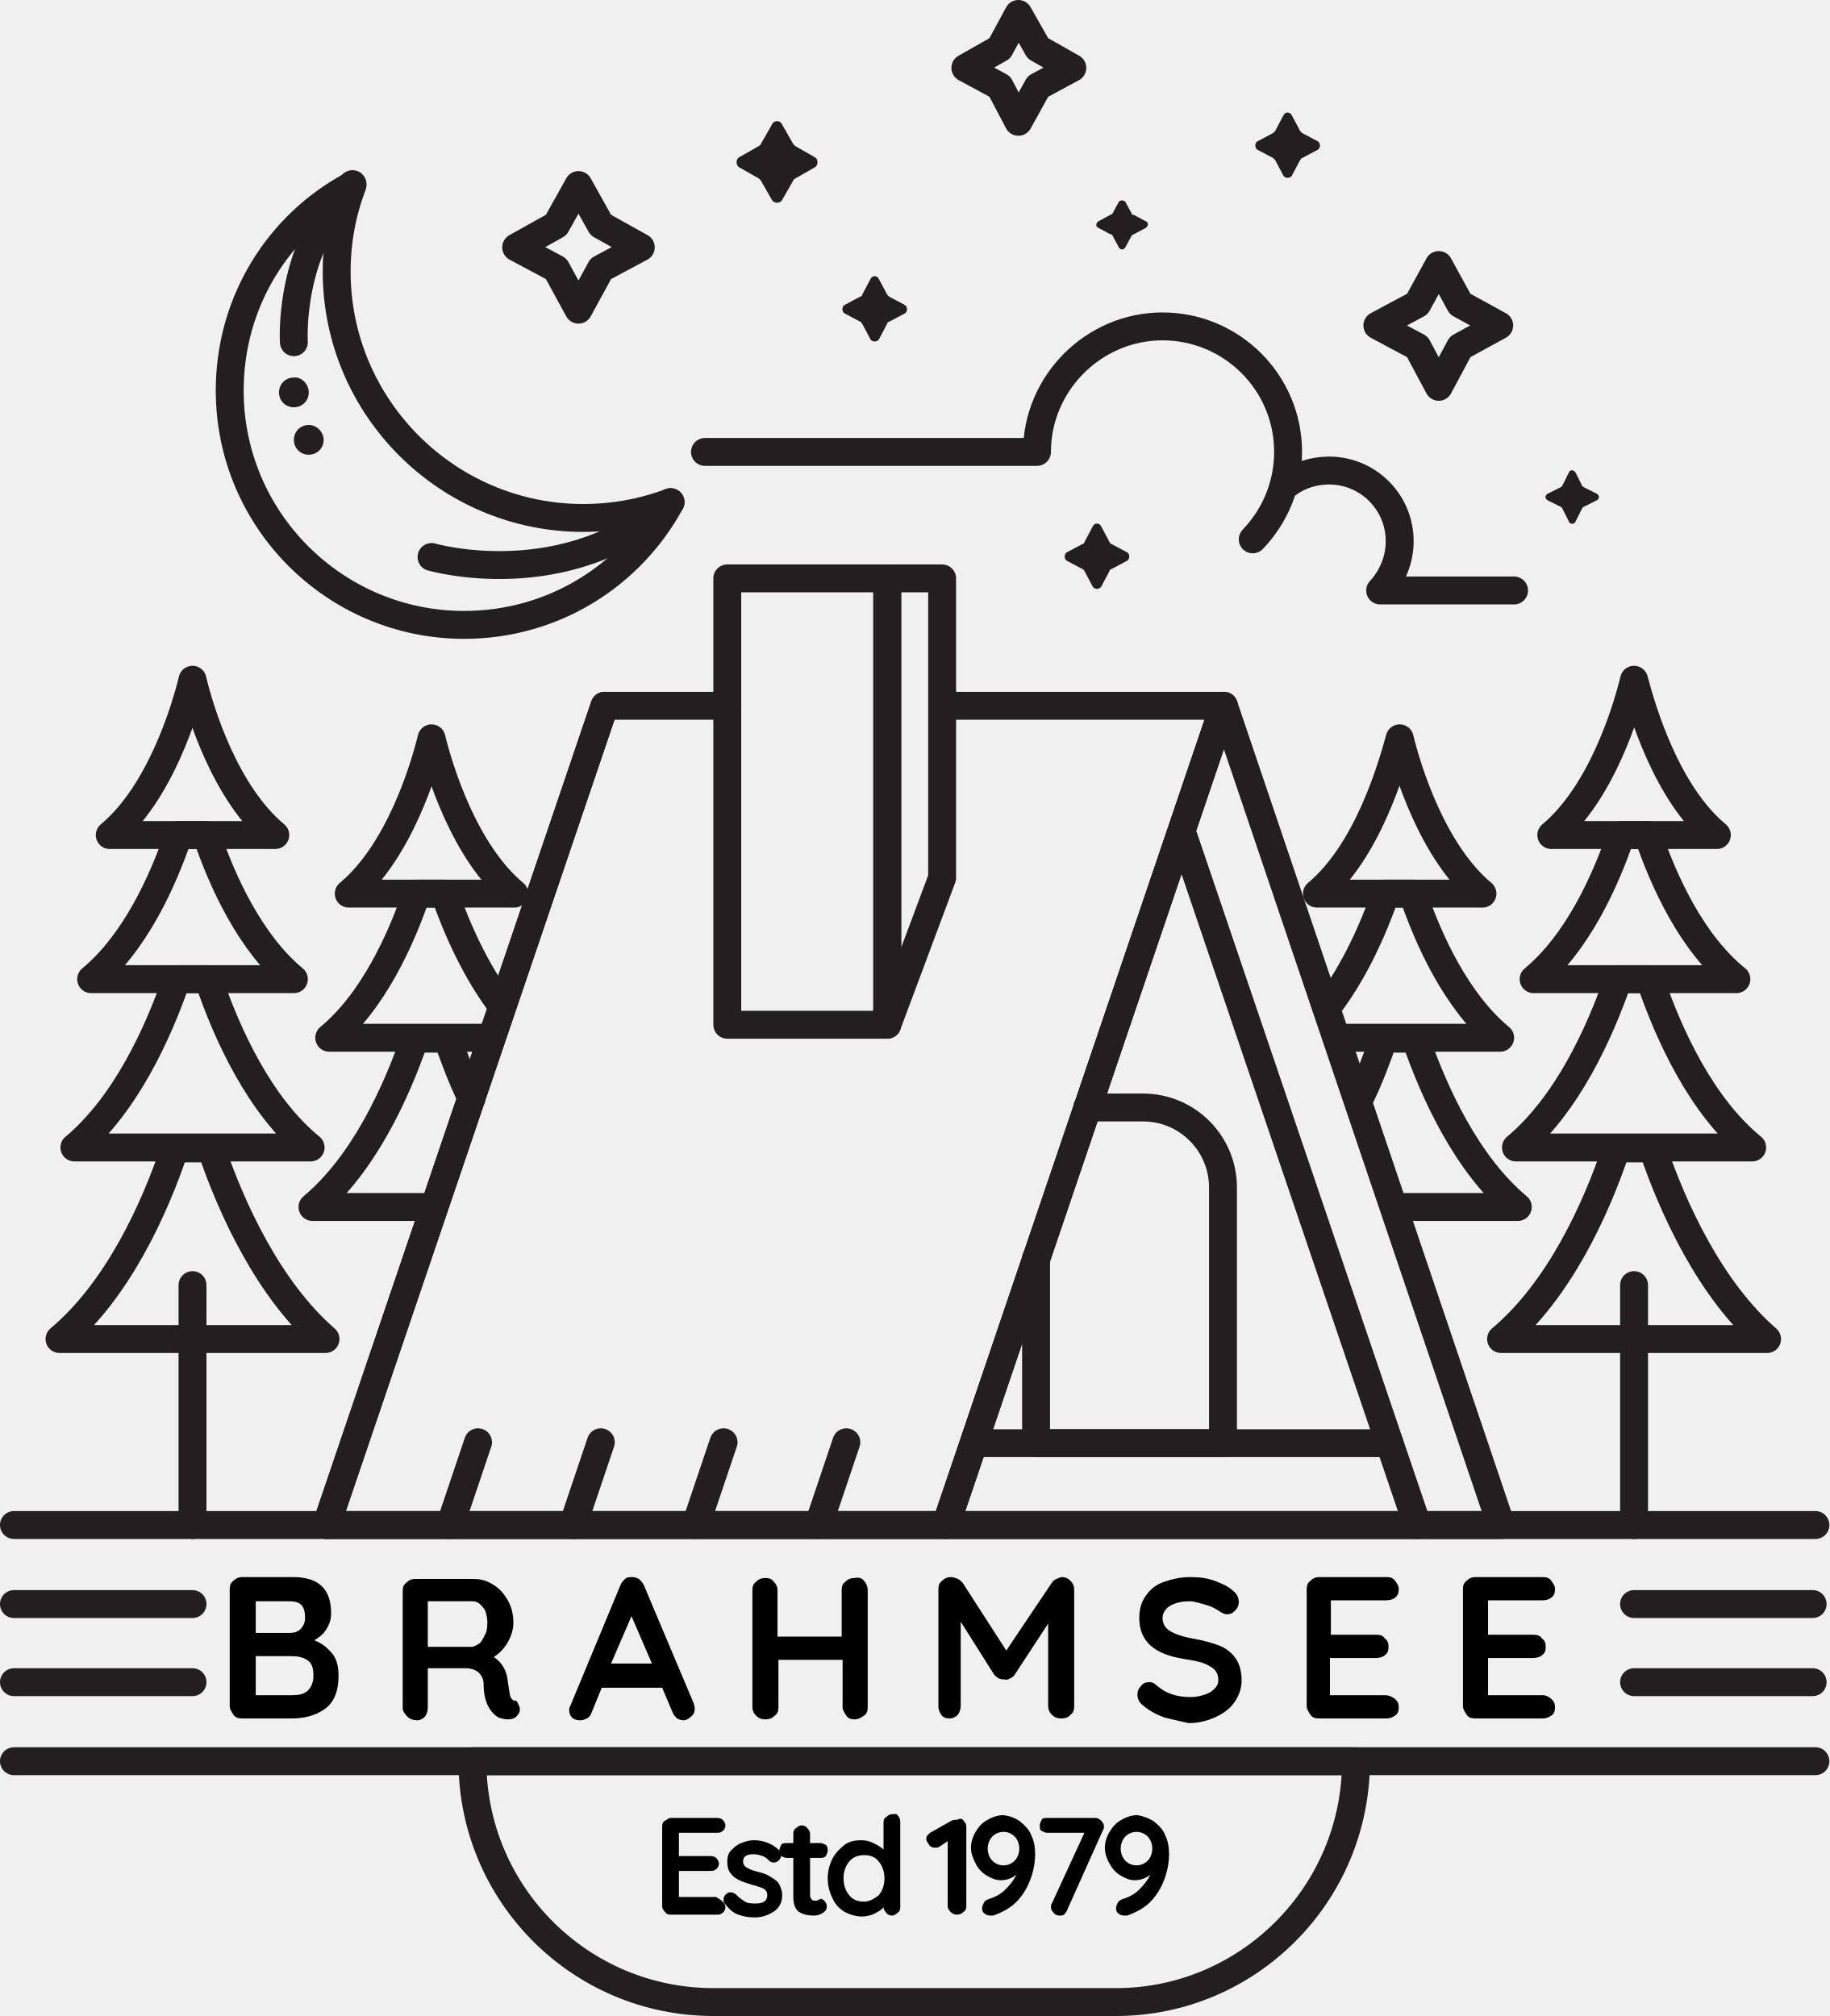
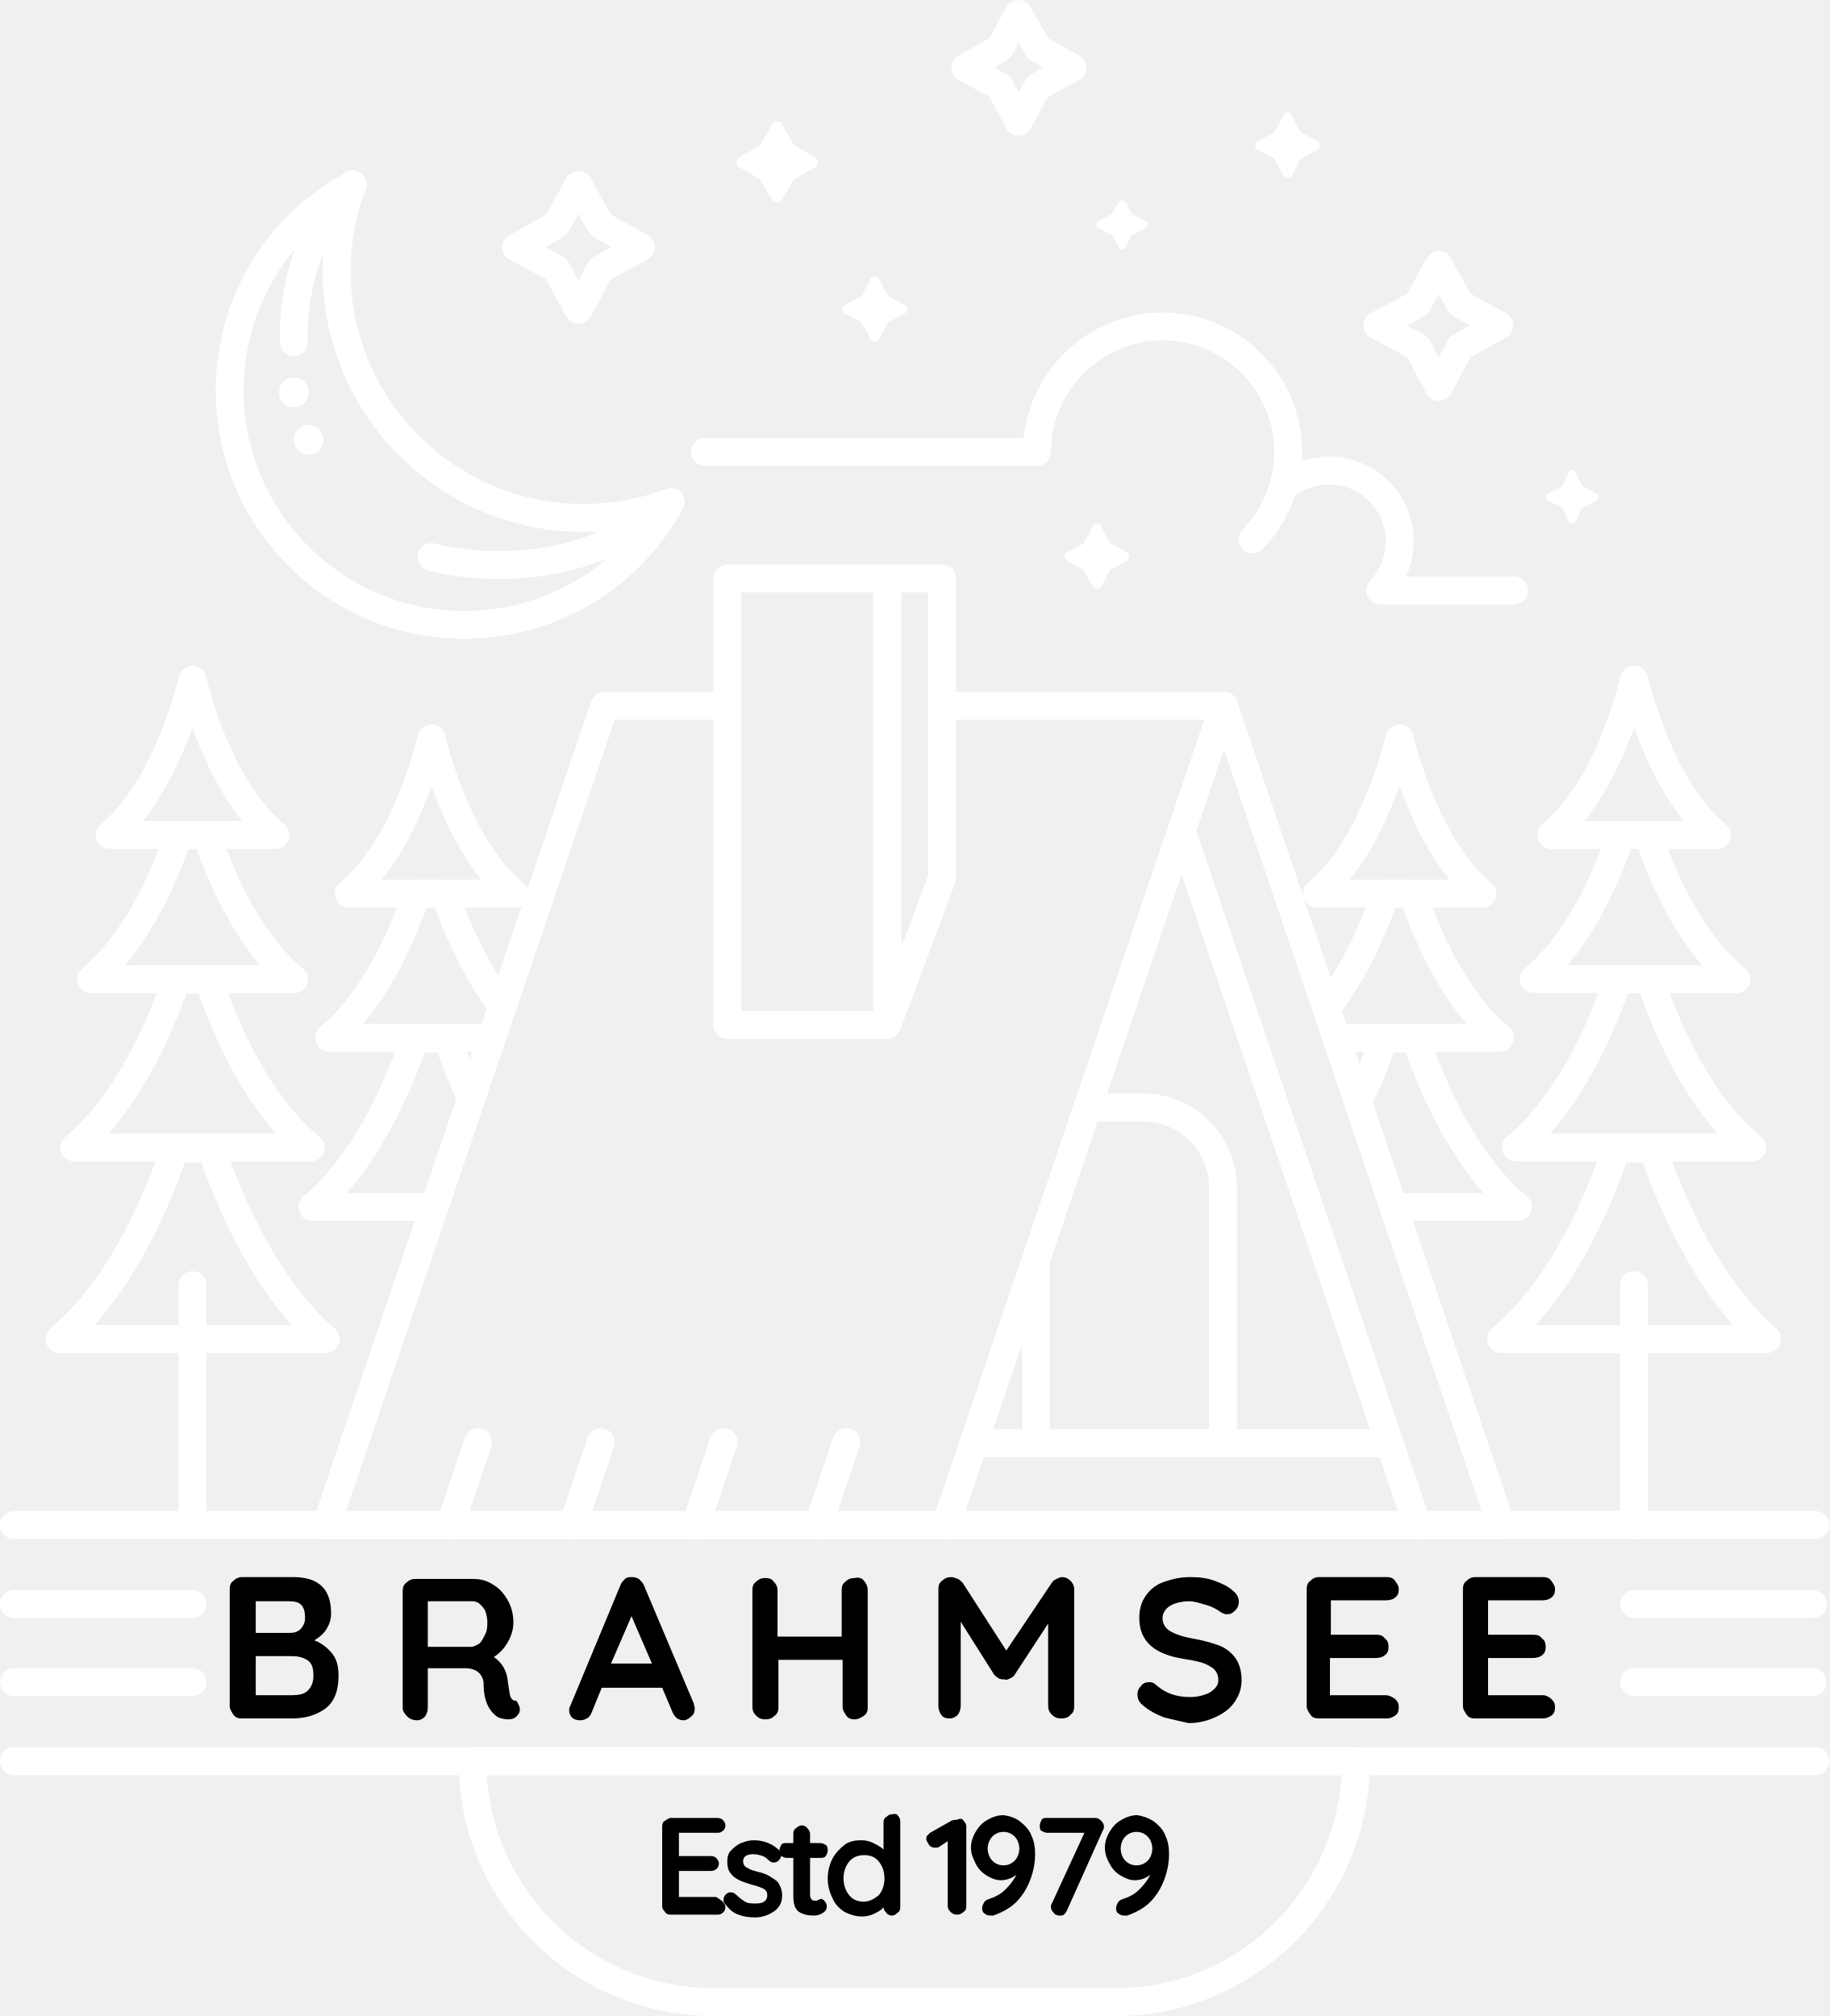
<svg xmlns="http://www.w3.org/2000/svg" version="1.1" id="TEXT" x="0px" y="0px" viewBox="0 0 196.7 216.8" style="enable-background:new 0 0 196.7 216.8;" xml:space="preserve">
  <style type="text/css">
- 	.st0{fill:none;stroke:#231F20;stroke-width:3;stroke-linecap:round;stroke-linejoin:round;}
- 	.st1{fill:#231F20;}
- 	.st2{enable-background:new    ;}
+ 	.st0{color:#FFF;fill:none;stroke:#FFF;stroke-width:3;stroke-linecap:round;stroke-linejoin:round;}
+ 	.st1{fill:#FFF;color:#FFF;}
+ 	.st2{enable-background:new    ;color:#FFF;}
</style>
  <path class="st0" d="M161.4,164h-59.7l29.9-88.1L161.4,164z" />
  <path class="st0" d="M127.3,90.1l25.1,73.9" />
  <path class="st0" d="M101.7,75.9h29.9L101.7,164H35.1L65,75.9h13.2" />
  <path class="st0" d="M35.1,164L65,75.9" />
  <path class="st0" d="M48.4,164l3-8.9" />
  <path class="st0" d="M74.8,164l3-8.9" />
  <path class="st0" d="M88,164l3-8.9" />
  <rect x="78.2" y="62.2" class="st0" width="17.2" height="48" />
  <polygon class="st0" points="101.3,94.4 95.4,110.2 95.4,62.2 101.3,62.2 " />
  <path class="st0" d="M116.9,119.1h6c4.8,0,8.6,3.9,8.6,8.6v27.5h-20.1v-19.9" />
  <line class="st0" x1="105" y1="155.2" x2="149.4" y2="155.2" />
  <path class="st0" d="M61.6,164l3-8.9" />
  <path class="st0" d="M20.7,73.1c-0.8,3.3-3.5,12.2-8.9,16.7h8.9h8.9C24.2,85.3,21.5,76.5,20.7,73.1z" />
  <path class="st0" d="M22.2,89.8h-3c-1.7,5-4.7,11.6-9.4,15.5h10.9h10.9C26.9,101.4,23.9,94.8,22.2,89.8L22.2,89.8z" />
  <path class="st0" d="M22.4,105.3H19c-2,5.8-5.5,13.5-11,18.1h12.7h12.7C27.9,118.9,24.4,111.2,22.4,105.3L22.4,105.3z" />
  <path class="st0" d="M22.7,123.5h-3.9c-2.2,6.6-6.2,15.3-12.4,20.5h14.3h14.3C28.9,138.7,24.9,130,22.7,123.5L22.7,123.5z" />
  <line class="st0" x1="20.7" y1="138.2" x2="20.7" y2="164" />
  <path class="st0" d="M46.4,79.4c-0.8,3.3-3.5,12.2-8.9,16.7h8.9h8.9C49.9,91.6,47.2,82.7,46.4,79.4z" />
  <path class="st0" d="M54,108.2c-2.9-3.8-4.9-8.4-6.2-12.1h-3c-1.7,5-4.7,11.6-9.4,15.5h10.9h6.4" />
  <path class="st0" d="M50.7,118.1c-1.1-2.2-1.9-4.5-2.6-6.4h-3.5c-2,5.8-5.5,13.5-11,18.1h12.7" />
  <path class="st0" d="M175.7,73.1c-0.8,3.3-3.5,12.2-8.9,16.7h8.9h8.9C179.2,85.3,176.6,76.5,175.7,73.1z" />
  <path class="st0" d="M177.2,89.8h-2.9c-1.7,5-4.7,11.6-9.4,15.5h10.9h10.9C181.9,101.4,178.9,94.8,177.2,89.8L177.2,89.8z" />
  <path class="st0" d="M177.4,105.3H174c-2,5.8-5.5,13.5-11,18.1h12.7h12.7C182.9,118.9,179.4,111.2,177.4,105.3L177.4,105.3z" />
  <path class="st0" d="M177.7,123.5h-3.9c-2.2,6.6-6.2,15.3-12.4,20.5h14.3h14.3C183.9,138.7,179.9,130,177.7,123.5L177.7,123.5z" />
  <line class="st0" x1="175.7" y1="138.2" x2="175.7" y2="164" />
  <path class="st0" d="M150.5,79.4c0.8,3.3,3.5,12.2,8.9,16.7h-8.9h-8.9C147,91.6,149.6,82.7,150.5,79.4z" />
  <path class="st0" d="M142.8,108.2c2.9-3.8,4.9-8.4,6.2-12.1h2.9c1.7,5,4.7,11.6,9.4,15.5h-10.9h-6.4" />
  <path class="st0" d="M146.2,118.1c1.1-2.2,1.9-4.5,2.6-6.4h3.4c2,5.8,5.5,13.5,11,18.1h-12.7" />
  <path class="st0" d="M134.7,58c2.3-2.4,3.8-5.7,3.8-9.4c0-7.5-6.1-13.5-13.5-13.5s-13.5,6.1-13.5,13.5l-35.7,0" />
  <path class="st0" d="M138.5,52c1.2-0.9,2.8-1.4,4.4-1.4c4.2,0,7.6,3.4,7.6,7.6c0,2-0.8,3.9-2.1,5.3h14.4" />
  <polygon class="st0" points="154.7,28.5 157,32.7 161.2,35 157,37.3 154.7,41.6 152.4,37.3 148.1,35 152.4,32.7 " />
  <path class="st1" d="M121,21.7l0.7,1.3c0,0.1,0.1,0.1,0.2,0.1l1.3,0.7c0.3,0.1,0.3,0.5,0,0.7l-1.3,0.7c-0.1,0-0.1,0.1-0.2,0.1  l-0.7,1.3c-0.2,0.3-0.5,0.3-0.7,0l-0.7-1.3c0-0.1-0.1-0.1-0.2-0.1l-1.3-0.7c-0.3-0.1-0.3-0.5,0-0.7l1.3-0.7c0.1,0,0.1-0.1,0.2-0.1  l0.7-1.3C120.5,21.5,120.8,21.5,121,21.7z" />
  <path class="st1" d="M118.4,56.6l0.9,1.7c0.1,0.1,0.1,0.2,0.2,0.2l1.7,0.9c0.3,0.2,0.3,0.7,0,0.9l-1.7,0.9c-0.1,0-0.2,0.1-0.2,0.2  l-0.9,1.7c-0.2,0.3-0.7,0.3-0.9,0l-0.9-1.7c-0.1-0.1-0.1-0.2-0.2-0.2l-1.7-0.9c-0.3-0.2-0.3-0.7,0-0.9l1.7-0.9  c0.1,0,0.2-0.1,0.2-0.2l0.9-1.7C117.7,56.2,118.2,56.2,118.4,56.6z" />
  <path class="st1" d="M169.4,50.8l0.7,1.4c0,0.1,0.1,0.1,0.2,0.2l1.4,0.7c0.3,0.2,0.3,0.5,0,0.7l-1.4,0.7c-0.1,0-0.1,0.1-0.2,0.2  l-0.7,1.4c-0.1,0.3-0.6,0.3-0.7,0l-0.7-1.4c0-0.1-0.1-0.1-0.2-0.2l-1.4-0.7c-0.3-0.2-0.3-0.5,0-0.7l1.4-0.7c0.1,0,0.1-0.1,0.2-0.2  l0.7-1.4C168.8,50.5,169.2,50.5,169.4,50.8z" />
  <path class="st1" d="M84.1,13.4l1.2,2.1c0.1,0.1,0.2,0.2,0.2,0.2l2.1,1.2c0.4,0.2,0.4,0.9,0,1.1l-2.1,1.2c-0.1,0.1-0.2,0.1-0.2,0.2  l-1.2,2.1c-0.2,0.4-0.9,0.4-1.1,0l-1.2-2.1c-0.1-0.1-0.2-0.2-0.2-0.2L79.5,18c-0.4-0.2-0.4-0.9,0-1.1l2.1-1.2  c0.1-0.1,0.2-0.1,0.2-0.2l1.2-2.1C83.2,12.9,83.9,12.9,84.1,13.4z" />
  <path class="st1" d="M138.9,12.4l0.9,1.7c0.1,0.1,0.1,0.1,0.2,0.2l1.7,0.9c0.3,0.2,0.3,0.7,0,0.9l-1.7,0.9c-0.1,0-0.1,0.1-0.2,0.2  l-0.9,1.7c-0.2,0.3-0.7,0.3-0.9,0l-0.9-1.7c-0.1-0.1-0.1-0.1-0.2-0.2l-1.7-0.9c-0.3-0.2-0.3-0.7,0-0.9l1.7-0.9  c0.1-0.1,0.1-0.1,0.2-0.2l0.9-1.7C138.2,12,138.7,12,138.9,12.4z" />
  <path class="st1" d="M94.5,30l0.9,1.7c0.1,0.1,0.1,0.1,0.2,0.2l1.7,0.9c0.3,0.2,0.3,0.7,0,0.9l-1.7,0.9c-0.1,0-0.2,0.1-0.2,0.2  l-0.9,1.7c-0.2,0.3-0.7,0.3-0.9,0l-0.9-1.7c-0.1-0.1-0.1-0.2-0.2-0.2l-1.7-0.9c-0.3-0.2-0.3-0.7,0-0.9l1.7-0.9  c0.1,0,0.2-0.1,0.2-0.2l0.9-1.7C93.8,29.6,94.3,29.6,94.5,30z" />
  <polygon class="st0" points="62.2,19.9 64.6,24.2 68.9,26.6 64.6,28.9 62.2,33.3 59.8,28.9 55.5,26.6 59.8,24.2 " />
  <polygon class="st0" points="109.5,1.5 111.6,5.2 115.3,7.3 111.6,9.3 109.5,13.1 107.5,9.3 103.8,7.3 107.5,5.2 " />
  <path class="st0" d="M62.7,55.7c-14.6,0-26.5-11.9-26.5-26.5c0-3.3,0.6-6.4,1.7-9.3C30,24.1,24.7,32.4,24.7,42  c0,13.9,11.3,25.2,25.2,25.2c9.6,0,17.9-5.3,22.2-13.2C69.2,55.1,66,55.7,62.7,55.7L62.7,55.7z" />
  <path class="st0" d="M46.4,59.9c0,0,14.5,4.2,25.7-5.9" />
  <path class="st0" d="M31.6,36.8c0,0-0.7-10.2,6.3-17" />
  <path class="st1" d="M33.2,42.2c0,0.9-0.7,1.6-1.6,1.6s-1.6-0.7-1.6-1.6s0.7-1.6,1.6-1.6C32.4,40.5,33.2,41.3,33.2,42.2z" />
  <path class="st1" d="M34.8,47.3c0,0.9-0.7,1.6-1.6,1.6s-1.6-0.7-1.6-1.6s0.7-1.6,1.6-1.6S34.8,46.5,34.8,47.3z" />
  <line class="st0" x1="1.5" y1="164" x2="195.2" y2="164" />
  <line class="st0" x1="1.5" y1="189.4" x2="195.2" y2="189.4" />
  <line class="st0" x1="1.5" y1="172.5" x2="20.7" y2="172.5" />
  <line class="st0" x1="175.7" y1="172.5" x2="194.9" y2="172.5" />
  <line class="st0" x1="1.5" y1="180.9" x2="20.7" y2="180.9" />
  <line class="st0" x1="175.7" y1="180.9" x2="194.9" y2="180.9" />
  <path class="st0" d="M50.8,189.4h95c0,14.3-11.6,25.9-25.8,25.9H76.7C62.4,215.3,50.8,203.7,50.8,189.4L50.8,189.4L50.8,189.4z" />
  <g class="st2">
    <path d="M35.7,177.8c0.5,0.6,0.7,1.4,0.7,2.4c0,1.7-0.5,2.9-1.5,3.6c-1,0.7-2.2,1-3.5,1H26c-0.4,0-0.7-0.1-0.9-0.4   s-0.4-0.6-0.4-0.9v-12.6c0-0.4,0.1-0.7,0.4-0.9c0.3-0.3,0.6-0.4,0.9-0.4h5.5c2.8,0,4.1,1.3,4.1,3.9c0,0.7-0.2,1.2-0.5,1.7   c-0.3,0.5-0.8,0.9-1.3,1.2C34.6,176.7,35.2,177.2,35.7,177.8z M32.4,172.6c-0.3-0.3-0.7-0.4-1.3-0.4h-3.6v3.4h3.7   c0.4,0,0.8-0.1,1.1-0.4c0.3-0.3,0.5-0.7,0.5-1.2C32.8,173.4,32.7,172.9,32.4,172.6z M33.1,181.8c0.4-0.4,0.6-0.9,0.6-1.6   c0-0.9-0.2-1.4-0.7-1.7c-0.5-0.3-1-0.4-1.7-0.4h-3.8v4.2h3.9C32.1,182.3,32.7,182.2,33.1,181.8z" />
    <path d="M55.7,183.2c0.1,0.2,0.2,0.4,0.2,0.6c0,0.3-0.1,0.5-0.3,0.7c-0.2,0.3-0.6,0.4-1,0.4c-0.3,0-0.7-0.1-1-0.2   c-1-0.6-1.6-1.8-1.6-3.6c0-0.5-0.2-0.9-0.5-1.2c-0.3-0.3-0.8-0.5-1.5-0.5H46v4.2c0,0.4-0.1,0.7-0.3,1c-0.2,0.2-0.5,0.4-0.8,0.4   c-0.4,0-0.8-0.1-1.1-0.4s-0.5-0.6-0.5-0.9v-12.6c0-0.4,0.1-0.7,0.4-0.9c0.3-0.3,0.6-0.4,0.9-0.4h6.3c0.8,0,1.5,0.2,2.1,0.6   c0.7,0.4,1.2,1,1.6,1.7s0.6,1.5,0.6,2.4c0,0.7-0.2,1.4-0.6,2.1c-0.4,0.7-0.9,1.2-1.5,1.6c0.9,0.6,1.4,1.5,1.5,2.6   c0,0.2,0.1,0.5,0.1,0.7c0.1,0.5,0.1,0.8,0.2,1c0.1,0.2,0.2,0.3,0.4,0.4C55.5,182.8,55.6,183,55.7,183.2z M51.6,176.7   c0.2-0.2,0.4-0.6,0.6-1s0.2-0.9,0.2-1.3c0-0.4-0.1-0.8-0.2-1.1s-0.4-0.6-0.6-0.8c-0.2-0.2-0.5-0.3-0.8-0.3H46v4.9h4.8   C51.1,177,51.3,176.9,51.6,176.7z" />
    <path d="M74.7,183.7c0,0.4-0.1,0.7-0.4,0.9c-0.2,0.2-0.5,0.4-0.8,0.4c-0.3,0-0.5-0.1-0.7-0.2c-0.2-0.2-0.4-0.4-0.5-0.7l-1.1-2.6   h-6.5l-1.1,2.7c-0.1,0.3-0.3,0.5-0.5,0.6s-0.4,0.2-0.7,0.2c-0.4,0-0.7-0.1-0.9-0.3c-0.2-0.2-0.3-0.5-0.3-0.8c0-0.1,0-0.3,0.1-0.4   l5.4-13c0.1-0.3,0.3-0.5,0.5-0.7c0.2-0.2,0.5-0.2,0.8-0.2c0.3,0,0.5,0.1,0.7,0.2c0.2,0.2,0.4,0.4,0.5,0.6l5.4,12.8   C74.6,183.3,74.7,183.5,74.7,183.7z M65.7,178.9h4.4l-2.2-5.1L65.7,178.9z" />
    <path d="M92.9,170c0.2,0.2,0.4,0.6,0.4,1v12.6c0,0.4-0.1,0.7-0.4,0.9s-0.6,0.4-1,0.4c-0.4,0-0.7-0.1-0.9-0.4s-0.4-0.6-0.4-0.9v-5.1   h-6.9v5.1c0,0.4-0.1,0.7-0.4,0.9c-0.3,0.3-0.6,0.4-1,0.4c-0.4,0-0.7-0.1-1-0.4s-0.4-0.6-0.4-0.9v-12.6c0-0.4,0.1-0.7,0.4-0.9   c0.3-0.3,0.6-0.4,1-0.4c0.4,0,0.7,0.1,0.9,0.4c0.3,0.3,0.4,0.6,0.4,0.9v5h6.9v-5c0-0.4,0.1-0.7,0.4-0.9c0.3-0.3,0.6-0.4,1-0.4   C92.3,169.6,92.7,169.7,92.9,170z" />
    <path d="M115.1,170c0.3,0.3,0.4,0.6,0.4,0.9v12.6c0,0.4-0.1,0.7-0.4,0.9c-0.2,0.3-0.6,0.4-1,0.4s-0.7-0.1-1-0.4s-0.4-0.6-0.4-1   v-8.8l-3.6,5.5c-0.1,0.2-0.3,0.3-0.5,0.4c-0.2,0.1-0.4,0.2-0.6,0.1c-0.2,0-0.4,0-0.6-0.1c-0.2-0.1-0.4-0.3-0.5-0.4l-3.6-5.7v9   c0,0.4-0.1,0.7-0.3,1c-0.2,0.2-0.5,0.4-0.9,0.4c-0.4,0-0.7-0.1-0.9-0.4s-0.3-0.6-0.3-0.9v-12.6c0-0.4,0.1-0.7,0.4-0.9   c0.3-0.3,0.6-0.4,1-0.4c0.2,0,0.4,0.1,0.7,0.2c0.2,0.1,0.4,0.3,0.5,0.4l4.7,7.3l4.9-7.3c0.1-0.2,0.3-0.3,0.5-0.4   c0.2-0.1,0.4-0.2,0.6-0.2C114.5,169.6,114.8,169.7,115.1,170z" />
    <path d="M125.2,184.7c-0.8-0.3-1.6-0.7-2.3-1.3c-0.4-0.3-0.6-0.7-0.6-1.2c0-0.3,0.1-0.6,0.4-0.9c0.2-0.3,0.5-0.4,0.9-0.4   c0.3,0,0.5,0.1,0.7,0.3c0.6,0.5,1.1,0.8,1.7,1s1.2,0.3,2,0.3c0.8,0,1.5-0.2,2.1-0.5c0.6-0.4,0.9-0.8,0.9-1.3c0-0.7-0.3-1.2-0.9-1.5   c-0.6-0.4-1.5-0.6-2.8-0.8c-3.2-0.5-4.8-1.9-4.8-4.4c0-0.9,0.2-1.7,0.7-2.4c0.5-0.7,1.1-1.2,2-1.5s1.7-0.5,2.8-0.5   c0.9,0,1.8,0.1,2.6,0.4c0.8,0.3,1.5,0.6,2,1.1c0.4,0.3,0.6,0.7,0.6,1.2c0,0.3-0.1,0.6-0.4,0.9s-0.5,0.4-0.9,0.4   c-0.2,0-0.4-0.1-0.6-0.2c-0.4-0.3-0.9-0.6-1.6-0.8s-1.3-0.4-1.8-0.4c-0.9,0-1.6,0.2-2.1,0.5c-0.5,0.3-0.8,0.8-0.8,1.3   c0,0.6,0.3,1.1,0.8,1.4c0.5,0.3,1.3,0.6,2.4,0.8c1.2,0.2,2.2,0.5,3,0.8c0.7,0.3,1.3,0.8,1.7,1.4c0.4,0.6,0.6,1.4,0.6,2.3   c0,0.9-0.3,1.7-0.8,2.4c-0.5,0.7-1.2,1.2-2.1,1.6c-0.9,0.4-1.8,0.6-2.8,0.6C126.9,185.1,126,184.9,125.2,184.7z" />
    <path d="M150,182.7c0.3,0.3,0.4,0.5,0.4,0.9c0,0.4-0.1,0.7-0.4,0.9c-0.3,0.2-0.6,0.3-0.9,0.3h-7.3c-0.4,0-0.7-0.1-0.9-0.4   s-0.4-0.6-0.4-0.9v-12.6c0-0.4,0.1-0.7,0.4-0.9c0.3-0.3,0.6-0.4,0.9-0.4h7.3c0.4,0,0.7,0.1,0.9,0.4s0.4,0.5,0.4,0.9   c0,0.4-0.1,0.7-0.4,0.9c-0.2,0.2-0.6,0.3-1,0.3h-5.9v3.7h4.9c0.4,0,0.7,0.1,0.9,0.4c0.3,0.2,0.4,0.5,0.4,0.9c0,0.4-0.1,0.7-0.4,0.9   c-0.2,0.2-0.6,0.3-1,0.3h-4.9v4h5.9C149.4,182.3,149.7,182.5,150,182.7z" />
    <path d="M166.8,182.7c0.3,0.3,0.4,0.5,0.4,0.9c0,0.4-0.1,0.7-0.4,0.9c-0.3,0.2-0.6,0.3-0.9,0.3h-7.3c-0.4,0-0.7-0.1-0.9-0.4   s-0.4-0.6-0.4-0.9v-12.6c0-0.4,0.1-0.7,0.4-0.9c0.3-0.3,0.6-0.4,0.9-0.4h7.3c0.4,0,0.7,0.1,0.9,0.4s0.4,0.5,0.4,0.9   c0,0.4-0.1,0.7-0.4,0.9c-0.2,0.2-0.6,0.3-1,0.3H160v3.7h4.9c0.4,0,0.7,0.1,0.9,0.4c0.3,0.2,0.4,0.5,0.4,0.9c0,0.4-0.1,0.7-0.4,0.9   c-0.2,0.2-0.6,0.3-1,0.3H160v4h5.9C166.2,182.3,166.6,182.5,166.8,182.7z" />
  </g>
  <g class="st2">
    <path d="M77.7,204.5c0.2,0.2,0.3,0.4,0.3,0.6c0,0.2-0.1,0.5-0.3,0.6c-0.2,0.2-0.4,0.2-0.6,0.2h-5c-0.3,0-0.5-0.1-0.6-0.3   c-0.2-0.2-0.3-0.4-0.3-0.6v-8.6c0-0.3,0.1-0.5,0.3-0.6s0.4-0.3,0.6-0.3h5c0.3,0,0.5,0.1,0.6,0.2c0.2,0.2,0.3,0.4,0.3,0.6   c0,0.2-0.1,0.5-0.3,0.6c-0.2,0.2-0.4,0.2-0.7,0.2h-4v2.5h3.4c0.3,0,0.5,0.1,0.6,0.2c0.2,0.2,0.3,0.4,0.3,0.6c0,0.2-0.1,0.5-0.3,0.6   c-0.2,0.2-0.4,0.2-0.7,0.2H73v2.8h4C77.3,204.2,77.5,204.3,77.7,204.5z" />
    <path d="M77.8,204.3c0-0.3,0.1-0.5,0.4-0.7c0.1-0.1,0.3-0.1,0.4-0.1c0.2,0,0.4,0.1,0.6,0.3c0.3,0.3,0.6,0.5,0.9,0.7   s0.7,0.2,1.2,0.2c0.8,0,1.2-0.3,1.2-0.9c0-0.3-0.1-0.5-0.4-0.7c-0.3-0.1-0.7-0.3-1.2-0.4c-0.6-0.2-1-0.3-1.4-0.5s-0.7-0.4-0.9-0.7   c-0.3-0.3-0.4-0.8-0.4-1.3c0-0.5,0.1-0.9,0.4-1.2s0.6-0.6,1.1-0.8s0.9-0.3,1.4-0.3c0.5,0,1,0.1,1.5,0.3c0.5,0.2,0.9,0.5,1.2,0.8   c0.1,0.2,0.2,0.3,0.2,0.5c0,0.2-0.1,0.4-0.3,0.6c-0.1,0.1-0.3,0.2-0.5,0.2c-0.2,0-0.4-0.1-0.5-0.2c-0.2-0.2-0.4-0.4-0.7-0.5   s-0.6-0.2-1-0.2c-0.8,0-1.1,0.3-1.1,0.8c0,0.2,0.1,0.4,0.2,0.5c0.1,0.1,0.3,0.2,0.5,0.3c0.2,0.1,0.5,0.2,0.9,0.3   c0.5,0.1,1,0.3,1.3,0.5s0.7,0.4,0.9,0.7c0.2,0.3,0.4,0.8,0.4,1.3c0,0.5-0.1,0.9-0.4,1.3s-0.7,0.6-1.1,0.8c-0.5,0.2-0.9,0.3-1.4,0.3   c-0.7,0-1.3-0.1-1.8-0.3c-0.6-0.2-1-0.6-1.4-1.1C77.8,204.6,77.8,204.5,77.8,204.3z" />
  </g>
  <g class="st2">
    <path d="M88.7,204.5c0.1,0.1,0.2,0.3,0.2,0.5c0,0.3-0.1,0.5-0.4,0.7c-0.3,0.2-0.6,0.3-1,0.3c-0.6,0-1.1-0.1-1.6-0.4   c-0.4-0.3-0.6-0.8-0.6-1.7v-4.1h-0.7c-0.2,0-0.4-0.1-0.6-0.2s-0.2-0.4-0.2-0.6c0-0.2,0.1-0.4,0.2-0.6s0.4-0.2,0.6-0.2h0.7v-1   c0-0.3,0.1-0.5,0.3-0.6c0.2-0.2,0.4-0.3,0.6-0.3c0.2,0,0.5,0.1,0.6,0.3c0.2,0.2,0.3,0.4,0.3,0.6v1h1.1c0.2,0,0.4,0.1,0.6,0.2   c0.2,0.2,0.2,0.4,0.2,0.6c0,0.2-0.1,0.4-0.2,0.6c-0.2,0.2-0.4,0.2-0.6,0.2h-1.1v4c0,0.2,0.1,0.4,0.2,0.5c0.1,0.1,0.3,0.1,0.4,0.1   c0.1,0,0.2,0,0.3-0.1c0.1,0,0.2-0.1,0.3-0.1C88.5,204.3,88.6,204.3,88.7,204.5z" />
  </g>
  <g class="st2">
    <path d="M96.5,195.2c0.2,0.2,0.3,0.4,0.3,0.7v9.2c0,0.3-0.1,0.5-0.3,0.6c-0.2,0.2-0.4,0.3-0.6,0.3s-0.5-0.1-0.6-0.3   c-0.2-0.2-0.3-0.4-0.3-0.6c-0.2,0.3-0.6,0.5-1,0.7c-0.4,0.2-0.9,0.3-1.3,0.3c-0.7,0-1.3-0.2-1.9-0.5c-0.6-0.4-1-0.8-1.3-1.5   c-0.3-0.6-0.5-1.3-0.5-2.1c0-0.8,0.2-1.5,0.5-2.1c0.3-0.6,0.8-1.1,1.3-1.5s1.2-0.5,1.8-0.5c0.5,0,0.9,0.1,1.3,0.3   c0.4,0.2,0.8,0.4,1.1,0.7v-2.9c0-0.3,0.1-0.5,0.3-0.6c0.2-0.2,0.4-0.3,0.6-0.3S96.4,195,96.5,195.2z M94.5,203.8   c0.4-0.5,0.6-1.1,0.6-1.8s-0.2-1.3-0.6-1.8c-0.4-0.5-0.9-0.7-1.6-0.7c-0.6,0-1.2,0.2-1.6,0.7c-0.4,0.5-0.6,1.1-0.6,1.8   s0.2,1.3,0.6,1.8c0.4,0.5,0.9,0.7,1.6,0.7C93.5,204.5,94,204.2,94.5,203.8z" />
    <path d="M103.6,195.8c0.2,0.2,0.3,0.4,0.3,0.6v8.6c0,0.3-0.1,0.5-0.3,0.6c-0.2,0.2-0.4,0.3-0.7,0.3c-0.3,0-0.5-0.1-0.7-0.3   c-0.2-0.2-0.3-0.4-0.3-0.6V198l-0.9,0.6c-0.1,0.1-0.3,0.1-0.5,0.1c-0.2,0-0.5-0.1-0.6-0.3s-0.3-0.4-0.3-0.6c0-0.2,0-0.3,0.1-0.4   c0.1-0.1,0.2-0.2,0.3-0.3l2.3-1.3c0.2-0.1,0.4-0.1,0.6-0.1C103.3,195.5,103.5,195.6,103.6,195.8z" />
    <path d="M109.7,195.9c0.5,0.4,1,0.9,1.2,1.5c0.3,0.6,0.4,1.3,0.4,2c0,0.7-0.1,1.5-0.4,2.4s-0.7,1.7-1.4,2.5s-1.6,1.3-2.7,1.7   c-0.1,0-0.2,0-0.3,0c-0.3,0-0.5-0.1-0.6-0.2c-0.2-0.1-0.3-0.3-0.3-0.6c0-0.2,0.1-0.4,0.2-0.6c0.1-0.2,0.3-0.3,0.6-0.4   c0.6-0.2,1.2-0.5,1.7-1c0.5-0.5,0.9-1,1.2-1.6c-0.5,0.4-1.1,0.6-1.7,0.6c-0.5,0-1-0.2-1.5-0.5c-0.5-0.3-0.9-0.7-1.2-1.3   s-0.5-1.1-0.5-1.7c0-0.6,0.2-1.2,0.5-1.7c0.3-0.5,0.7-1,1.3-1.3c0.5-0.3,1.1-0.5,1.7-0.5C108.6,195.3,109.2,195.5,109.7,195.9z    M109.1,200.1c0.3-0.3,0.5-0.8,0.5-1.3s-0.2-1-0.5-1.3c-0.3-0.3-0.7-0.5-1.2-0.5c-0.5,0-0.9,0.2-1.2,0.5c-0.3,0.3-0.5,0.8-0.5,1.3   s0.2,1,0.5,1.3c0.3,0.3,0.7,0.5,1.2,0.5C108.4,200.6,108.8,200.4,109.1,200.1z" />
    <path d="M118.4,195.8c0.2,0.2,0.3,0.4,0.3,0.6c0,0.1,0,0.3-0.1,0.4l-3.9,8.7c-0.1,0.2-0.2,0.3-0.3,0.4c-0.1,0.1-0.3,0.1-0.5,0.1   c-0.2,0-0.5-0.1-0.6-0.3c-0.2-0.2-0.3-0.4-0.3-0.6c0-0.1,0-0.3,0.1-0.4l3.5-7.6h-4c-0.2,0-0.4-0.1-0.6-0.2s-0.2-0.4-0.2-0.6   c0-0.2,0.1-0.4,0.2-0.6s0.4-0.2,0.6-0.2h5.2C118,195.5,118.2,195.6,118.4,195.8z" />
    <path d="M124.1,195.9c0.5,0.4,1,0.9,1.2,1.5c0.3,0.6,0.4,1.3,0.4,2c0,0.7-0.1,1.5-0.4,2.4s-0.7,1.7-1.4,2.5s-1.6,1.3-2.7,1.7   c-0.1,0-0.2,0-0.3,0c-0.3,0-0.5-0.1-0.6-0.2c-0.2-0.1-0.3-0.3-0.3-0.6c0-0.2,0.1-0.4,0.2-0.6s0.3-0.3,0.6-0.4   c0.6-0.2,1.2-0.5,1.7-1c0.5-0.5,0.9-1,1.2-1.6c-0.5,0.4-1.1,0.6-1.7,0.6c-0.5,0-1-0.2-1.5-0.5c-0.5-0.3-0.9-0.7-1.2-1.3   c-0.3-0.5-0.5-1.1-0.5-1.7c0-0.6,0.2-1.2,0.5-1.7c0.3-0.5,0.7-1,1.3-1.3c0.5-0.3,1.1-0.5,1.7-0.5   C122.9,195.3,123.5,195.5,124.1,195.9z M123.4,200.1c0.3-0.3,0.5-0.8,0.5-1.3s-0.2-1-0.5-1.3c-0.3-0.3-0.7-0.5-1.2-0.5   c-0.5,0-0.9,0.2-1.2,0.5c-0.3,0.3-0.5,0.8-0.5,1.3s0.2,1,0.5,1.3c0.3,0.3,0.7,0.5,1.2,0.5C122.7,200.6,123.1,200.4,123.4,200.1z" />
  </g>
</svg>
